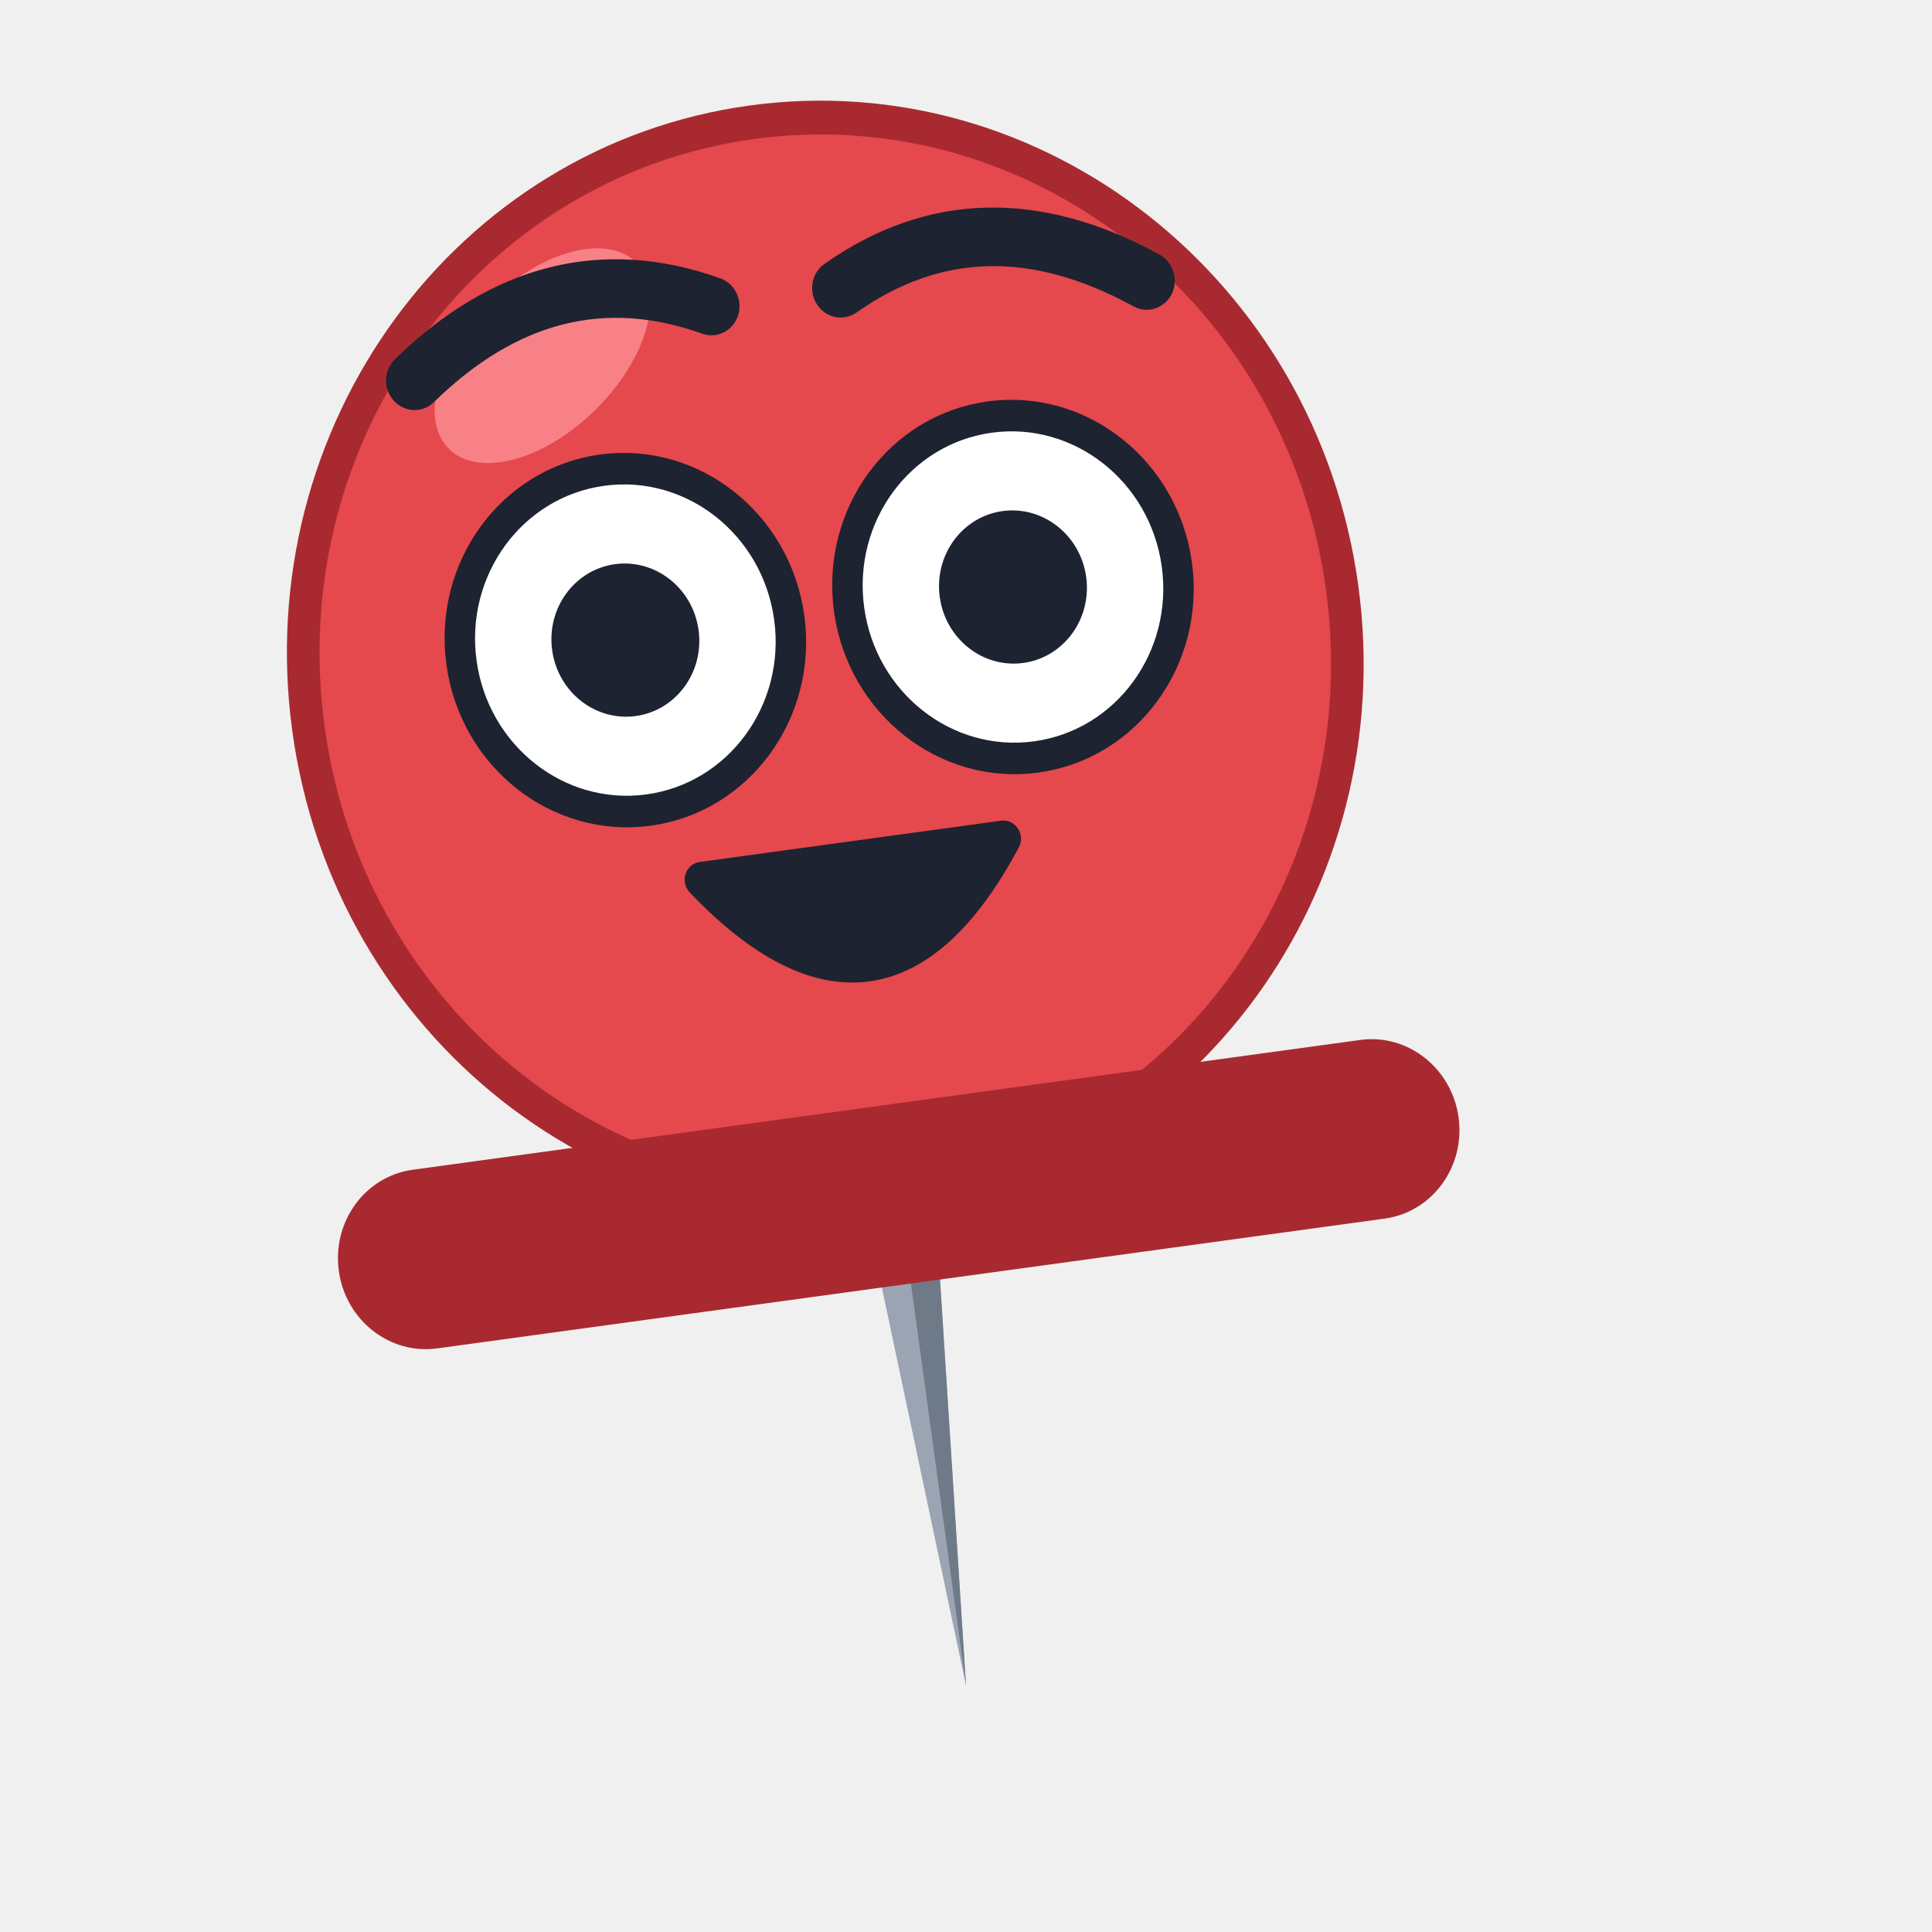
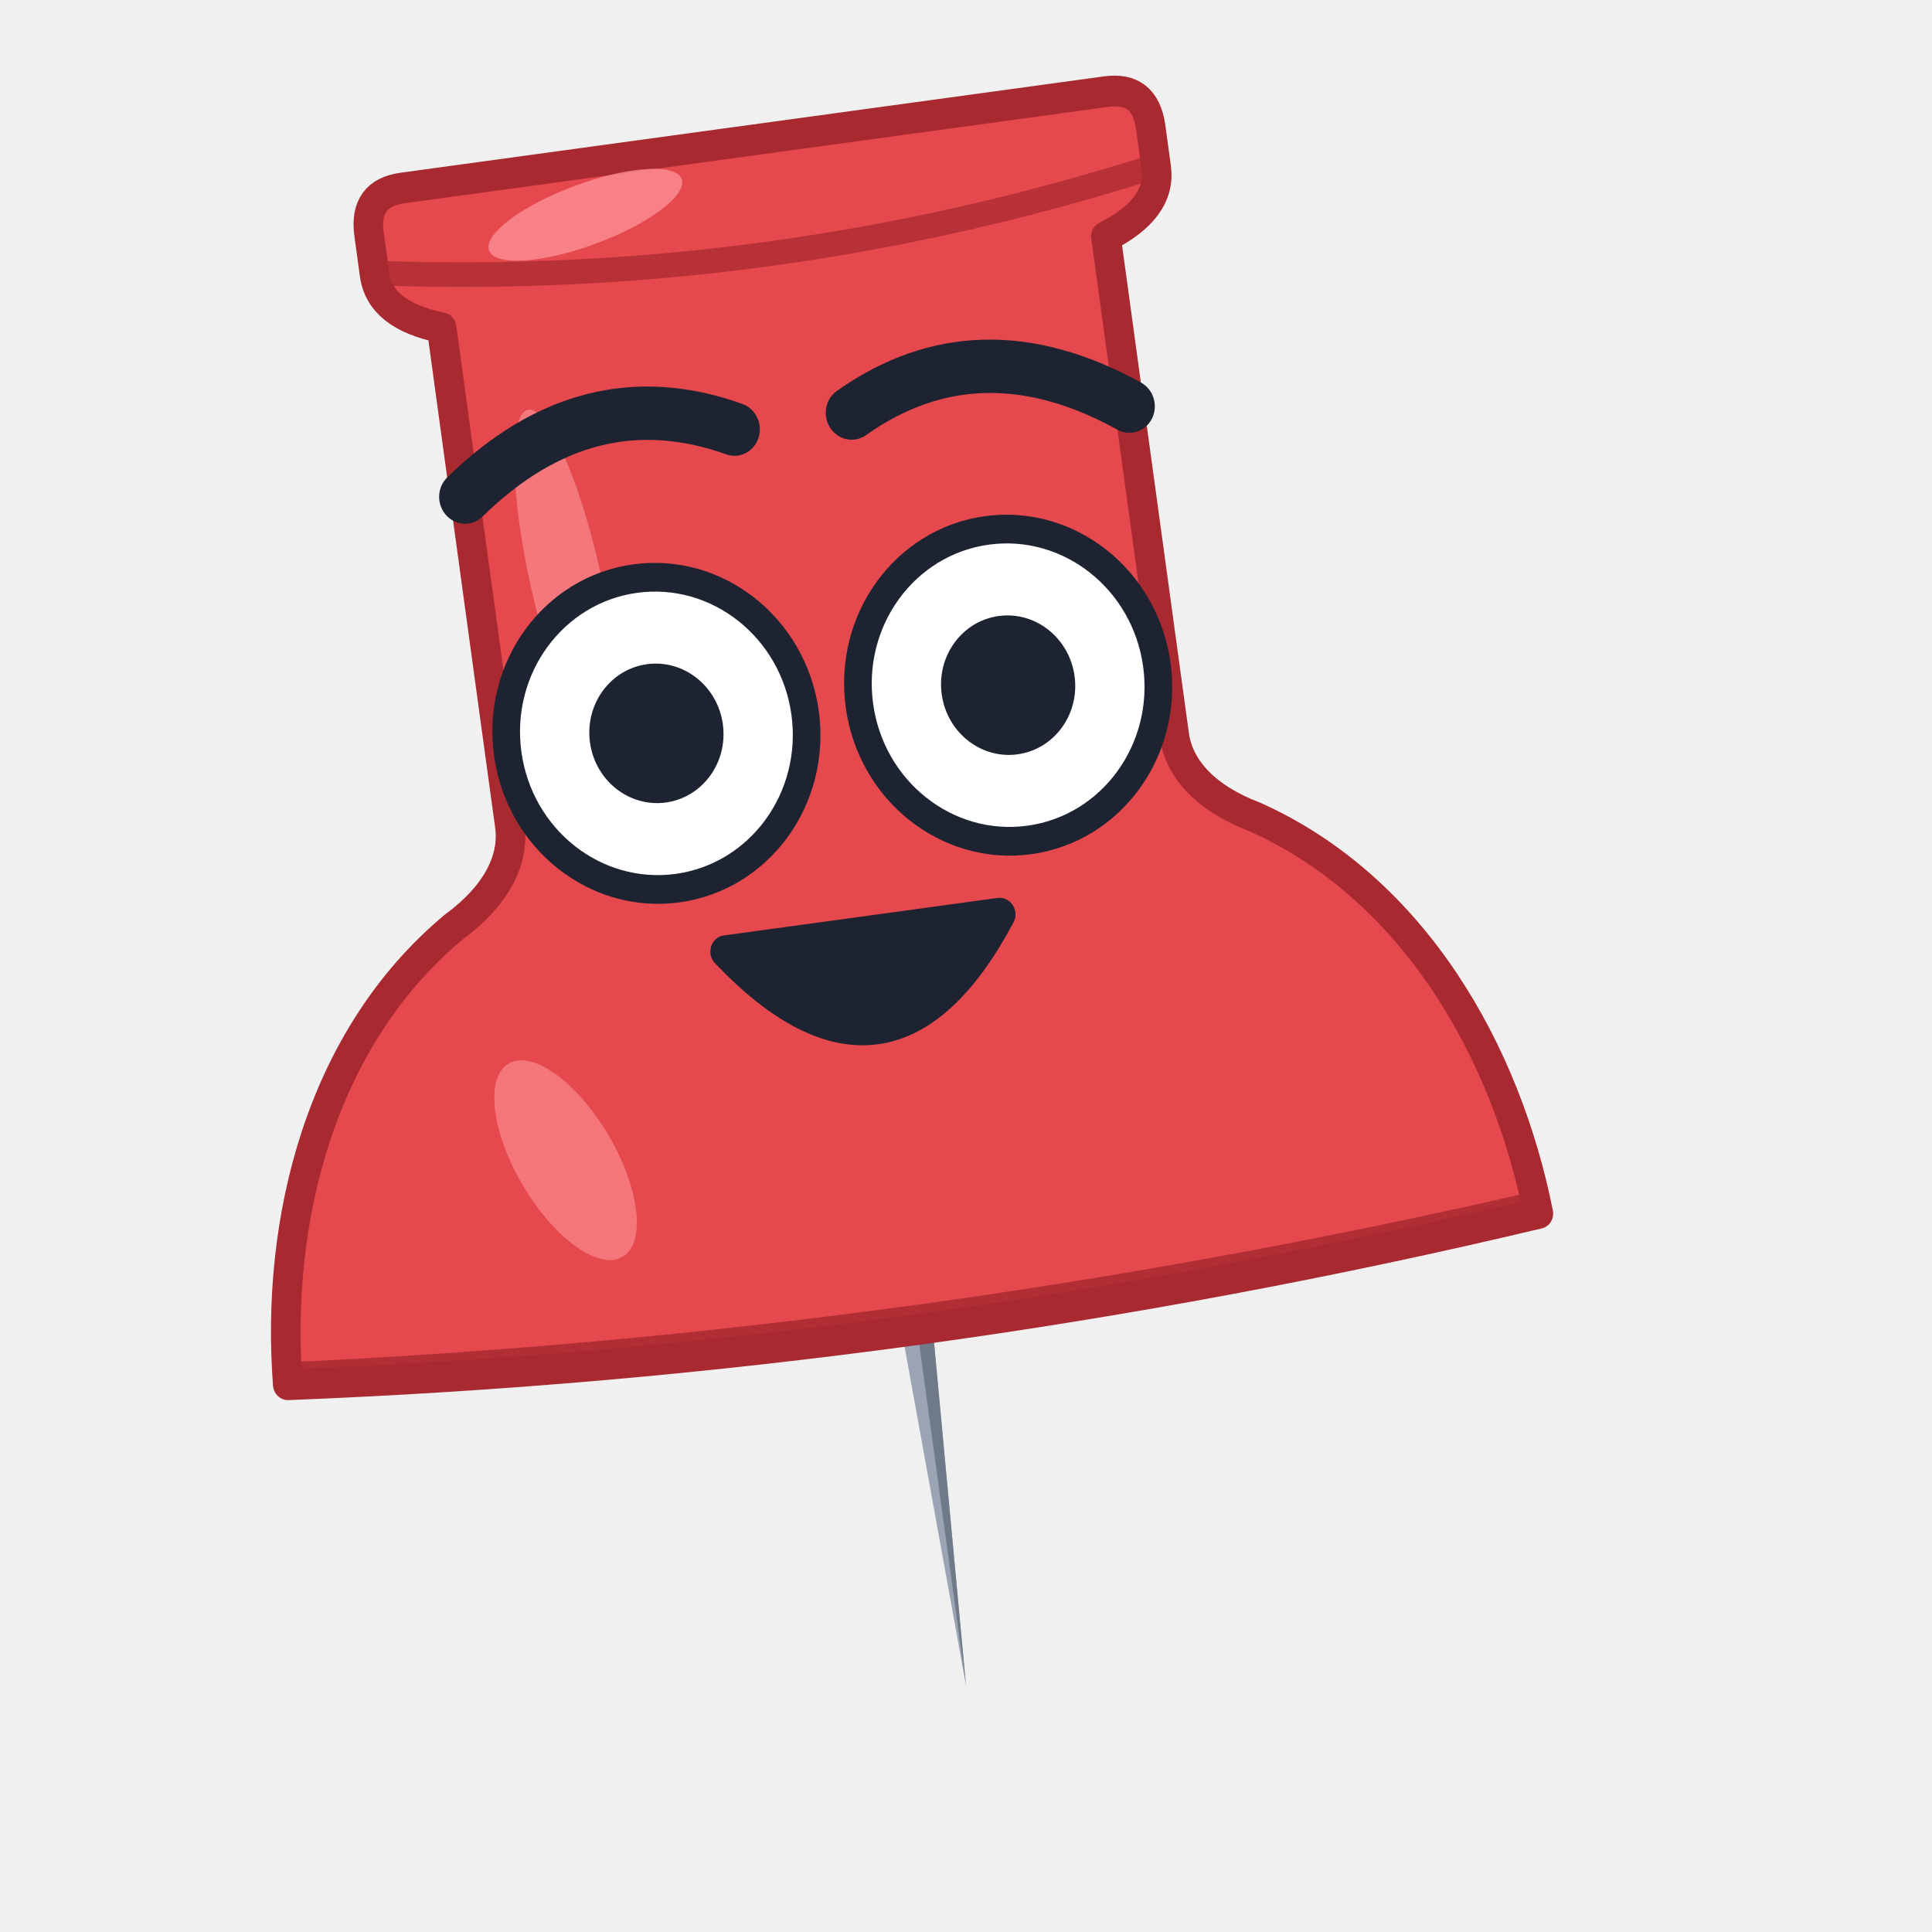
<svg xmlns="http://www.w3.org/2000/svg" width="96" height="96" viewBox="0 0 96 96">
-   <g transform="translate(0 -6.25) rotate(-7.8 48 90) translate(48 90) scale(1.08 1.12) translate(-48 -90)">
-     <polygon points="46.5,70 49.5,70 48,90" fill="#9aa4b2" />
-     <polygon points="48,70 49.5,70 48,90" fill="#6f7a89" />
-     <circle cx="48" cy="44" r="24" fill="#e5484d" stroke="#a82a30" stroke-width="1.5" />
-     <ellipse cx="37" cy="29" rx="6" ry="3.4" transform="rotate(-35 37 29)" fill="#ff9a9e" opacity="0.7" />
-     <rect x="22" y="64" width="52" height="8" rx="4" fill="#a82a30" />
+   <g transform="translate(0 -6.25) rotate(-7.8 48 90) translate(48 90) scale(0.98 1.02) translate(-48 -90)">
+     <polygon points="47.1,70 48.9,70 48,90" fill="#9aa4b2" />
+     <polygon points="48,70 48.9,70 48,90" fill="#6f7a89" />
+     <path d="M30 14 H66 Q68 14 68 16 V18 Q68 20 65 21 L65 21.5 V45.5 C65 47.2 66.2 48.8 68.5 50 C76 54.5 79.5 63 80 71 Q48 74 16 71 C16.5 63 20 54.5 27.5 50 C29.8 48.8 31 47.2 31 45.5 V21.5 L31 21 Q28 20 28 18 V16 Q28 14 30 14 Z" fill="#e5484d" stroke="#a82a30" stroke-width="1.5" stroke-linejoin="round" />
+     <path d="M28.5 18 Q48 21.2 67.5 18" fill="none" stroke="#a82a30" stroke-width="1.2" opacity="0.75" />
+     <path d="M16.5 70.5 Q48 73.2 79.5 70.5" fill="none" stroke="#a82a30" stroke-width="1.1" opacity="0.85" />
+     <ellipse cx="39" cy="16.5" rx="5.2" ry="1.5" transform="rotate(-12 39 16.5)" fill="#ff9a9e" opacity="0.7" />
+     <ellipse cx="35.5" cy="34" rx="1.8" ry="8.5" transform="rotate(-5 35.5 34)" fill="#ff9a9e" opacity="0.58" />
+     <ellipse cx="31.5" cy="62" rx="2.5" ry="5.5" transform="rotate(-24 31.5 62)" fill="#ff9a9e" opacity="0.56" />
    <clipPath id="eyeL">
      <ellipse cx="39" cy="42" rx="7.61" ry="7.61" />
    </clipPath>
    <ellipse cx="39" cy="42" rx="7.61" ry="7.61" fill="#ffffff" stroke="#1d2330" stroke-width="1.4" />
    <circle cx="39" cy="42" r="3.4" fill="#1d2330" clip-path="url(#eyeL)" />
    <clipPath id="eyeR">
      <ellipse cx="57" cy="42" rx="7.61" ry="7.61" />
    </clipPath>
    <ellipse cx="57" cy="42" rx="7.61" ry="7.61" fill="#ffffff" stroke="#1d2330" stroke-width="1.4" />
    <circle cx="57" cy="42" r="3.4" fill="#1d2330" clip-path="url(#eyeR)" />
    <path d="M31 29.33 Q38 24.33 45 27.83" fill="none" stroke="#1d2330" stroke-width="2.6" stroke-linecap="round" />
    <path d="M51 27.83 Q58 24.33 65 29.33" fill="none" stroke="#1d2330" stroke-width="2.6" stroke-linecap="round" />
    <path d="M41 53 Q48 62.34 55 53 Z" fill="#1d2330" stroke="#1d2330" stroke-width="1.6" stroke-linejoin="round" />
  </g>
</svg>
